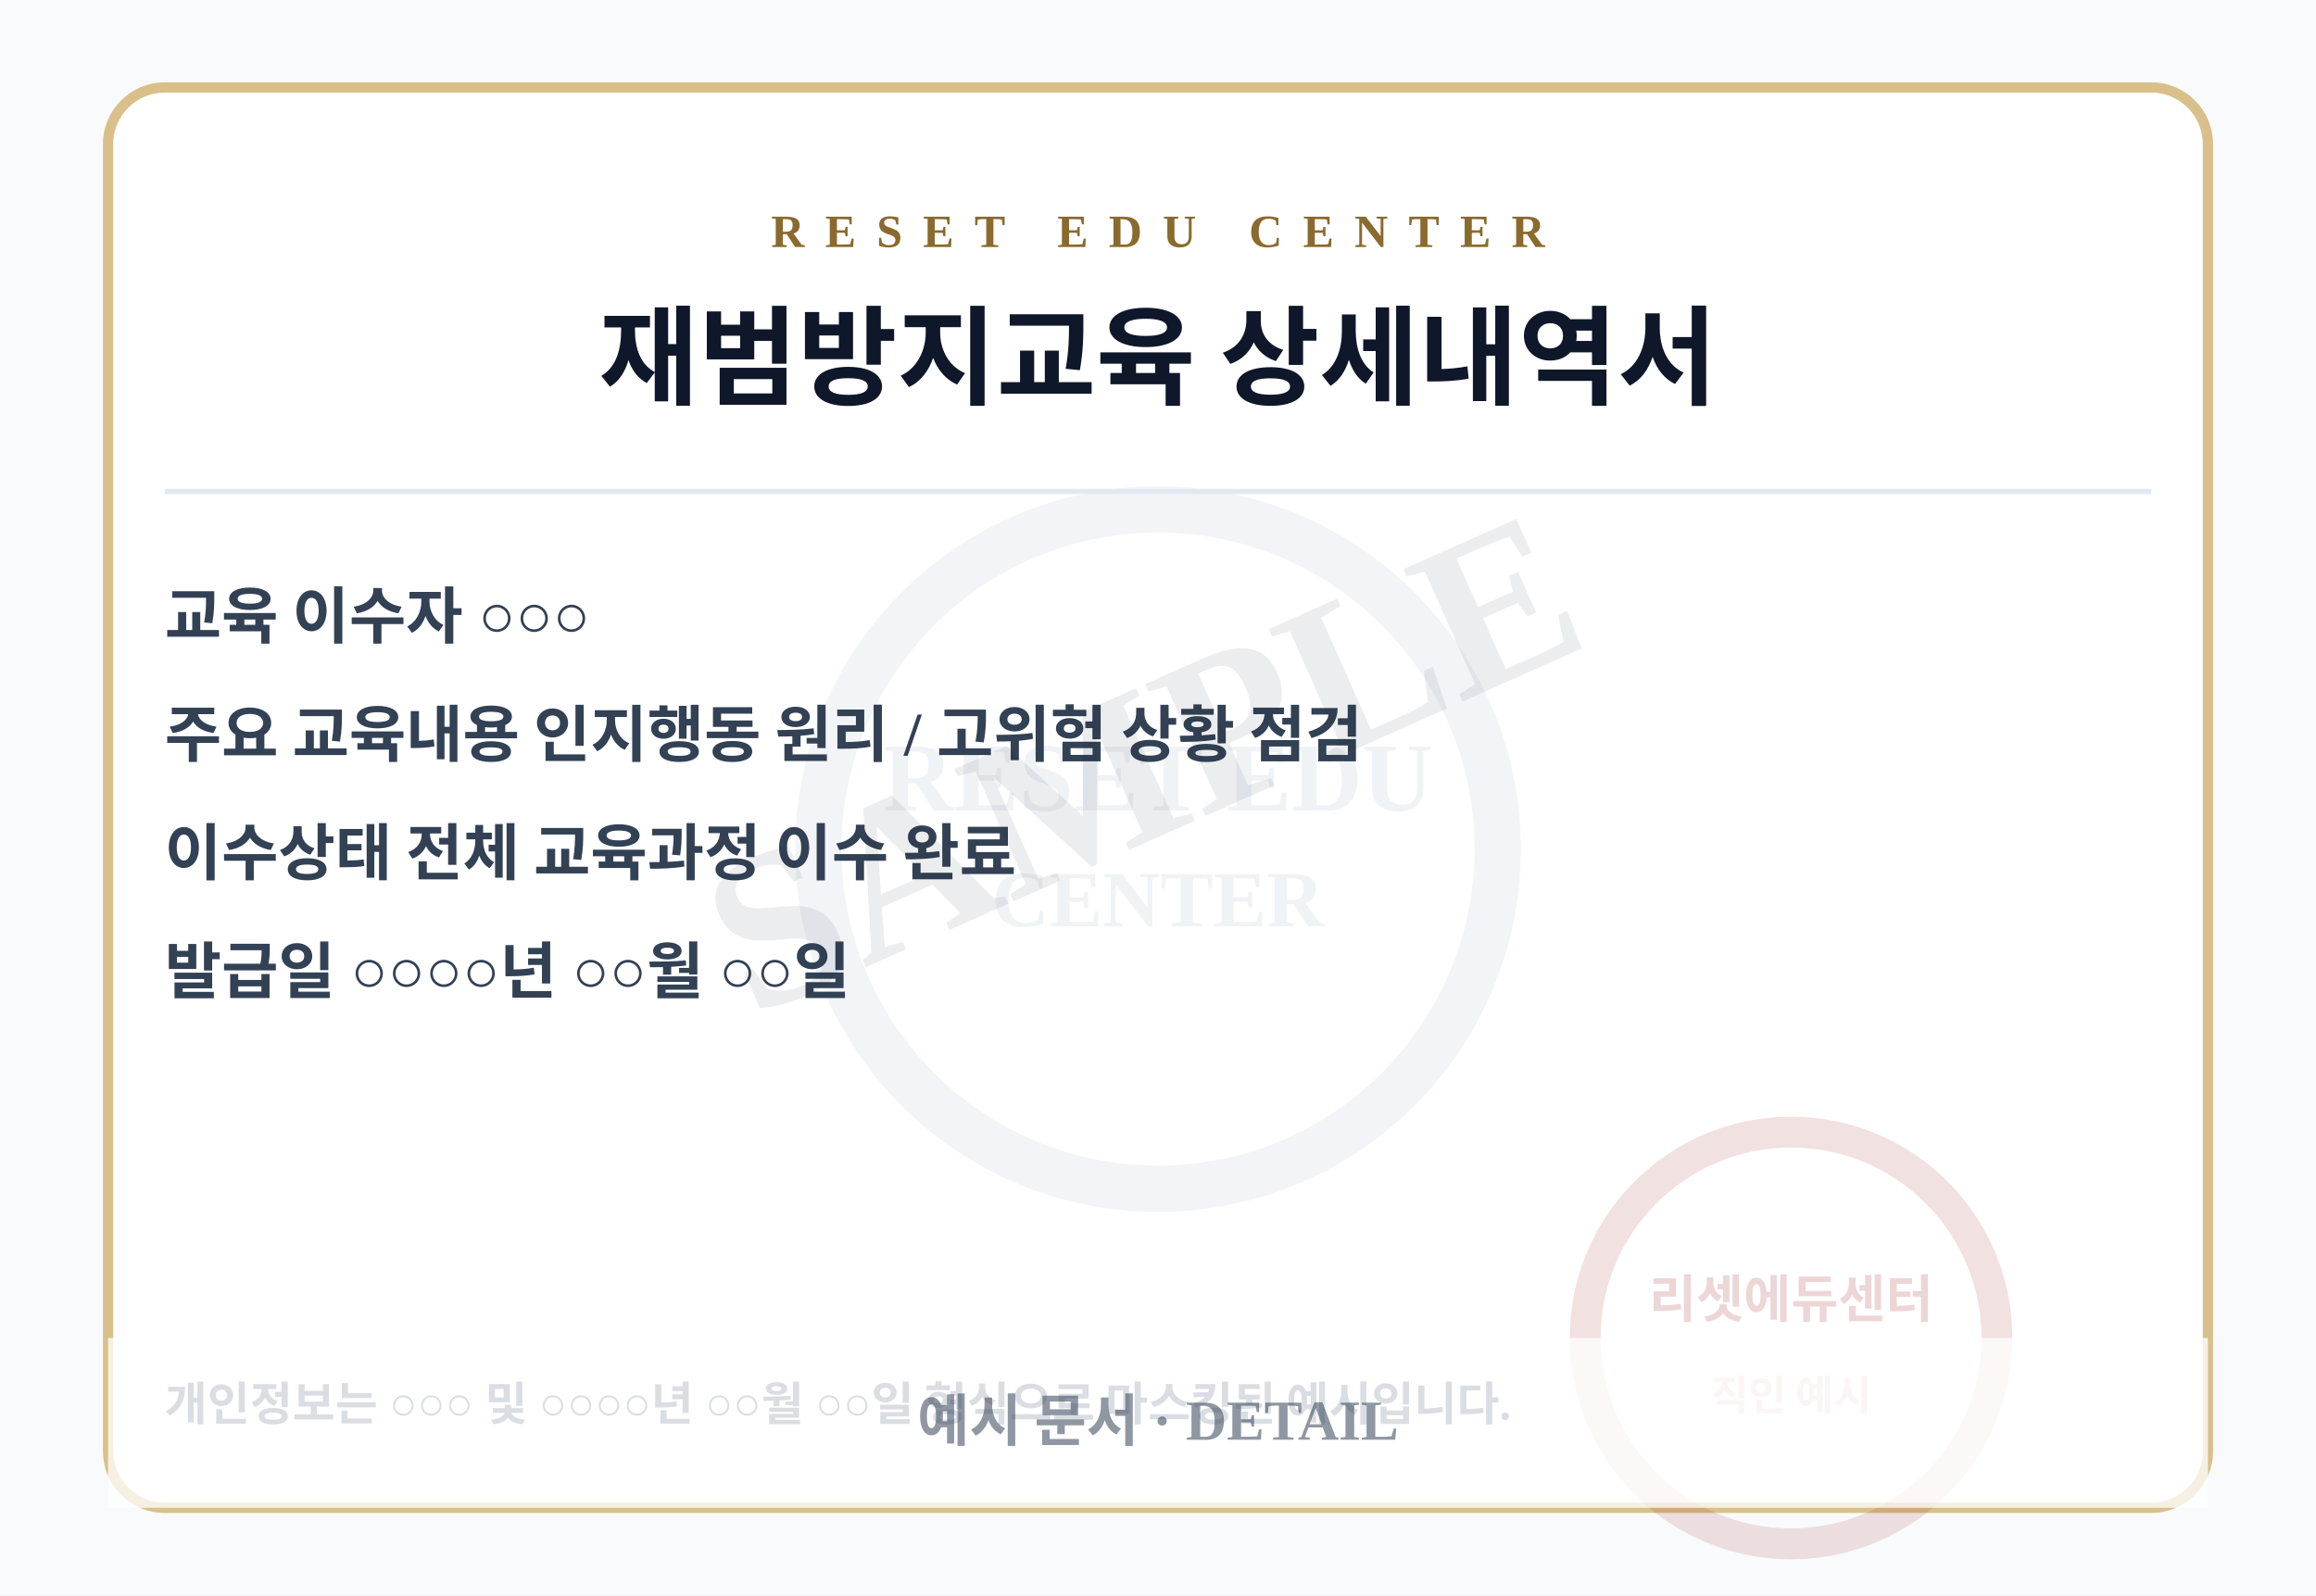
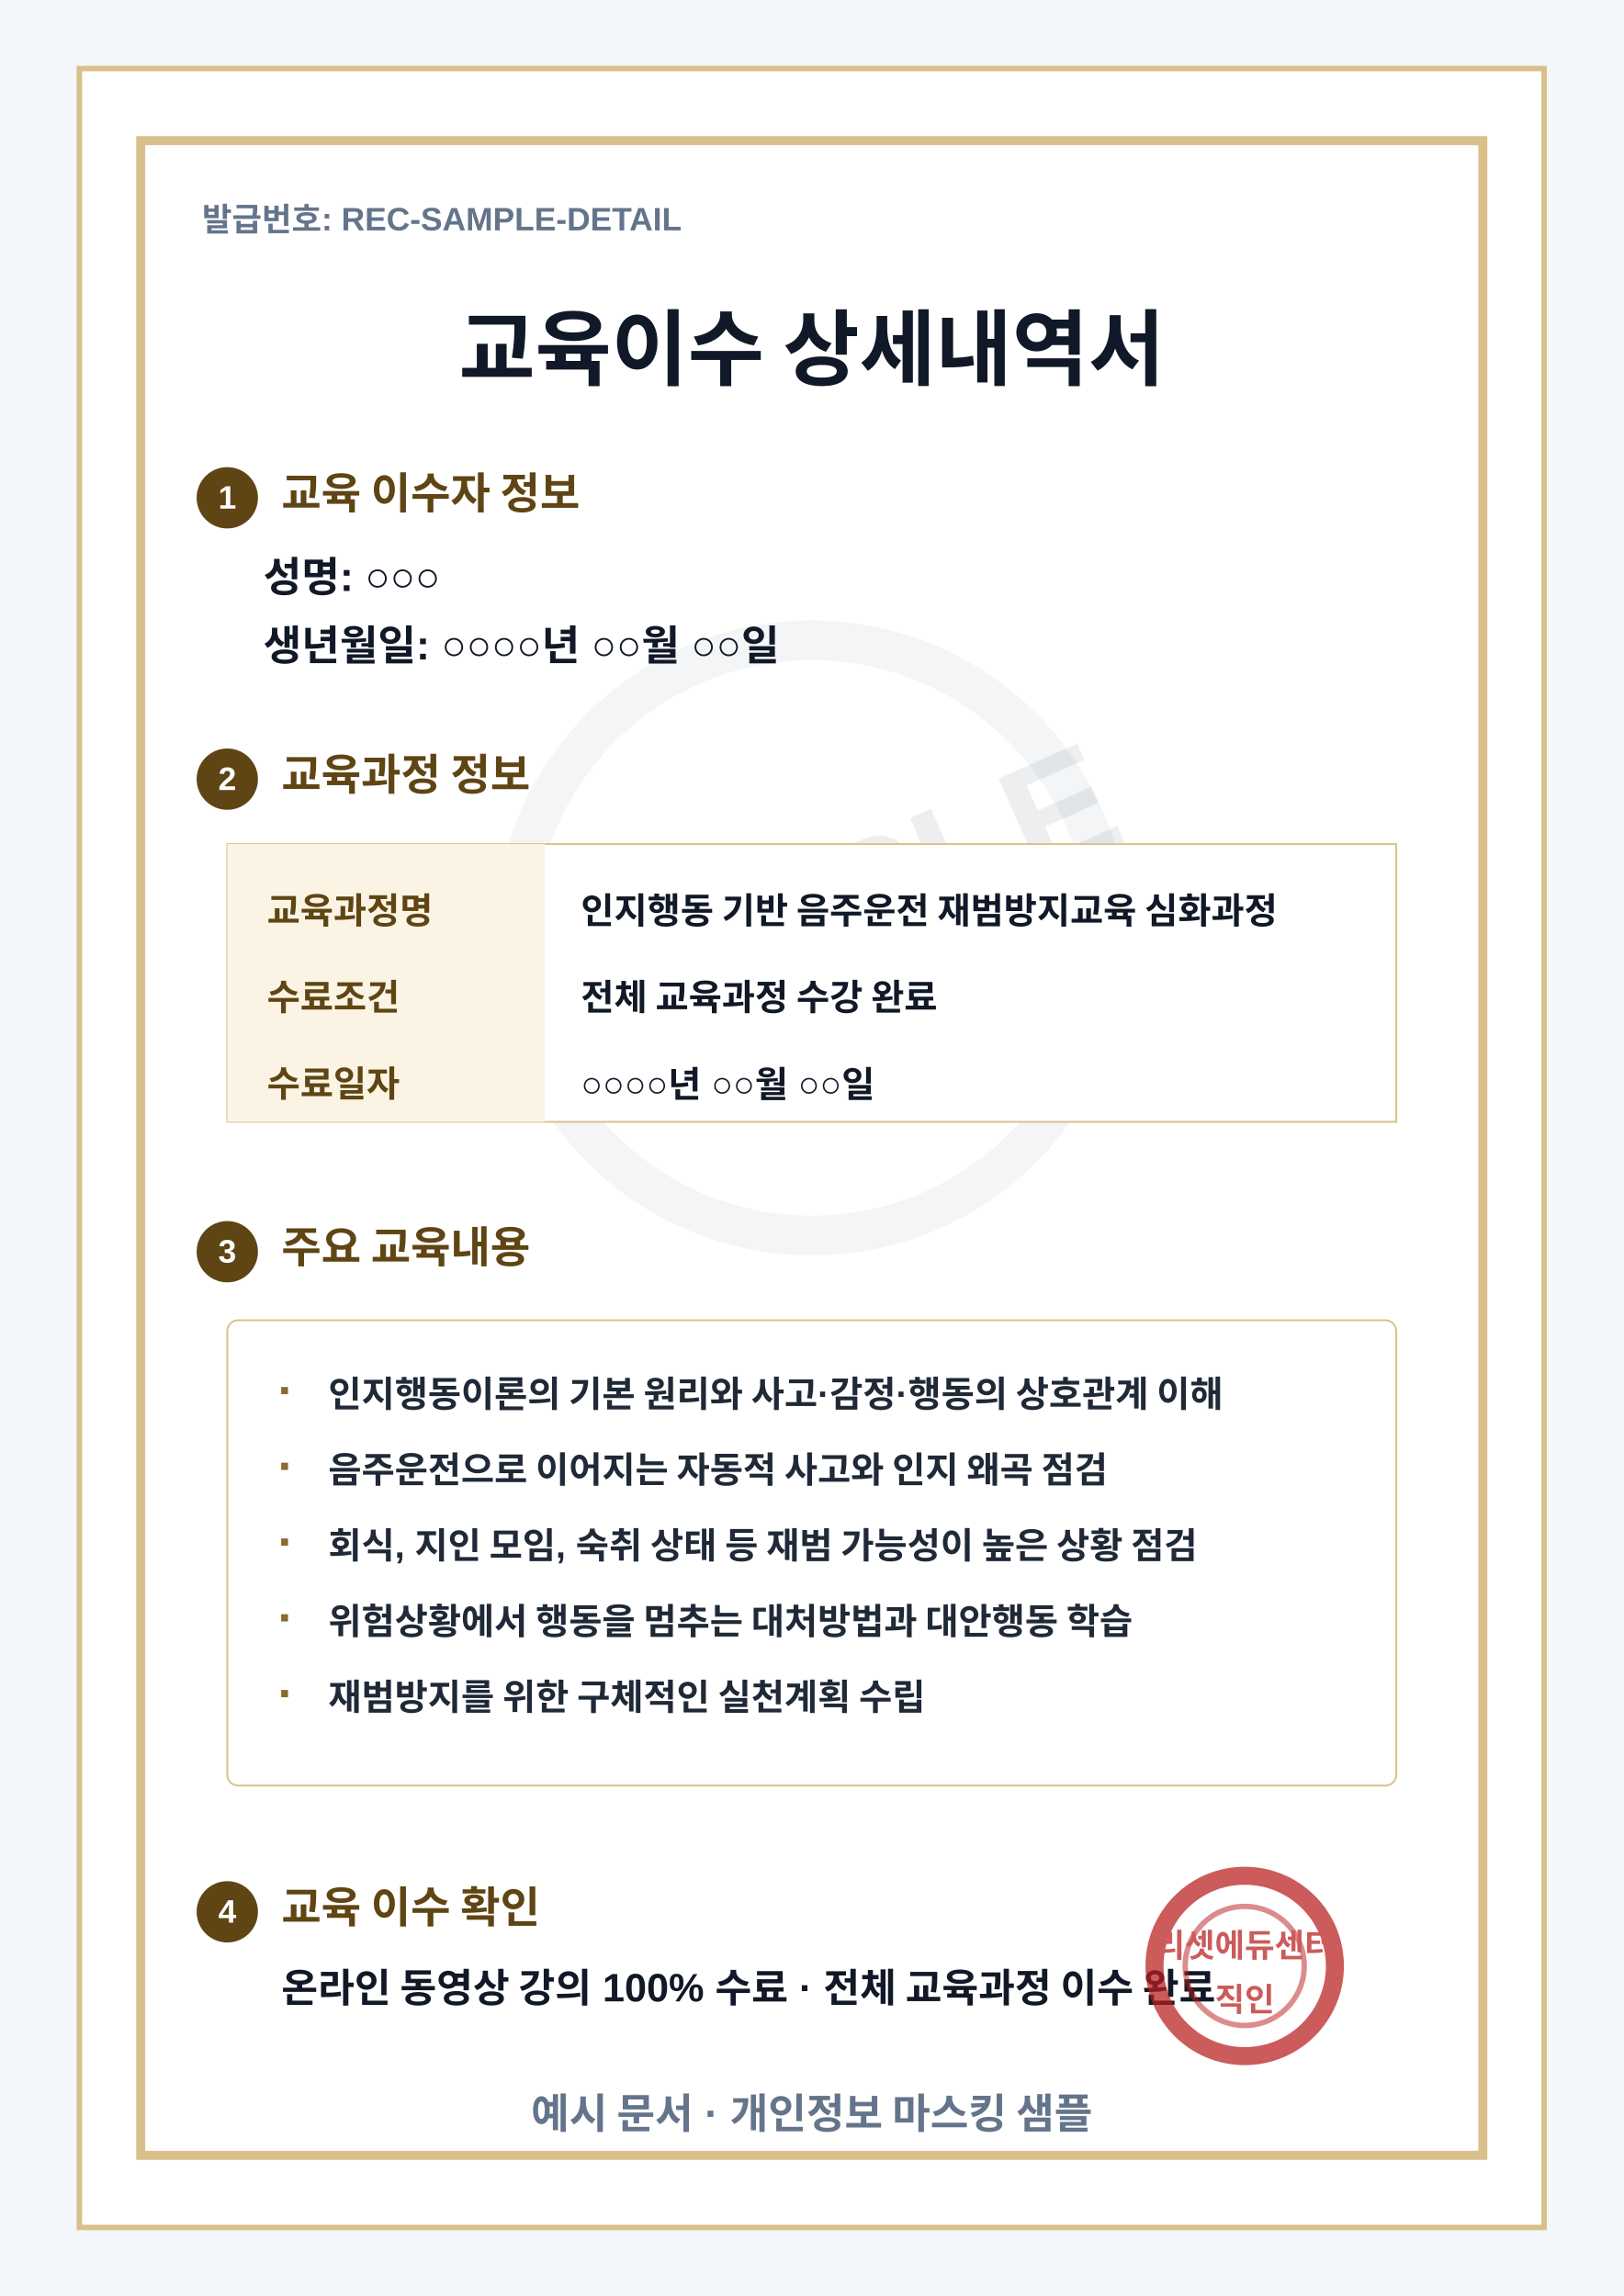
- <svg xmlns="http://www.w3.org/2000/svg" width="900" height="620" viewBox="0 0 900 620" role="img" aria-label="재범방지교육 상세내역서 예시 문서">
-   <rect width="900" height="620" fill="#f8fafc" />
-   <rect x="42" y="34" width="816" height="552" rx="22" fill="#ffffff" stroke="#d9c08a" stroke-width="4" />
-   <circle cx="450" cy="330" r="132" fill="none" stroke="#173968" stroke-width="18" opacity="0.055" />
-   <text x="450" y="315" text-anchor="middle" font-size="38" font-weight="900" fill="#173968" opacity="0.065">RESET EDU</text>
-   <text x="450" y="360" text-anchor="middle" font-size="31" font-weight="900" fill="#173968" opacity="0.065">CENTER</text>
-   <text x="450" y="96" text-anchor="middle" font-size="18" font-weight="800" letter-spacing="8" fill="#8a6a2d">RESET EDU CENTER</text>
-   <text x="450" y="154" text-anchor="middle" font-size="42" font-weight="900" fill="#0f172a">재범방지교육 상세내역서</text>
-   <rect x="64" y="190" width="772" height="2" fill="#e2e8f0" />
-   <text x="64" y="248" font-size="24" font-weight="600" fill="#334155">교육 이수자  ○○○</text>
-   <text x="64" y="294" font-size="24" font-weight="600" fill="#334155">주요 교육내용  인지행동 원리 / 고위험 상황 점검</text>
-   <text x="64" y="340" font-size="24" font-weight="600" fill="#334155">이수상태  전체 교육과정 이수 완료</text>
-   <text x="64" y="386" font-size="24" font-weight="600" fill="#334155">발급일  ○○○○년 ○○월 ○○일</text>
-   <rect x="616" y="440" width="160" height="160" rx="80" fill="none" stroke="#991b1b" stroke-width="12" opacity="0.13" />
-   <text x="696" y="512" text-anchor="middle" font-size="20" font-weight="900" fill="#991b1b" opacity="0.18">리셋에듀센터</text>
-   <text x="696" y="548" text-anchor="middle" font-size="16" font-weight="900" fill="#991b1b" opacity="0.18">직인 예시</text>
-   <g transform="rotate(-24 450 310)">
-     <text x="450" y="324" text-anchor="middle" font-size="86" font-weight="900" fill="#0f172a" opacity="0.08">SAMPLE</text>
+ <svg xmlns="http://www.w3.org/2000/svg" width="900" height="1273" viewBox="0 0 900 1273" role="img" aria-label="재범방지교육 상세내역서 예시">
+   <rect width="900" height="1273" fill="#f3f6fa" />
+   <rect x="44" y="38" width="812" height="1197" fill="#ffffff" stroke="#d9c08a" stroke-width="3" />
+   <rect x="78" y="78" width="744" height="1117" fill="#ffffff" stroke="#d9c08a" stroke-width="5" />
+   <g opacity="0.052">
+     <circle cx="450" cy="520" r="165" fill="none" stroke="#173968" stroke-width="22" />
+     <text x="450" y="505" text-anchor="middle" font-family="Arial, 'Noto Sans KR', sans-serif" font-size="42" font-weight="900" fill="#173968">RESET EDU</text>
+     <text x="450" y="555" text-anchor="middle" font-family="Arial, 'Noto Sans KR', sans-serif" font-size="36" font-weight="900" fill="#173968">CENTER</text>
  </g>
-   <text x="64" y="552" font-size="18" font-weight="700" fill="#64748b">개인정보는 ○○○ 및 ○○○○년 ○○월 ○○일 형식으로 마스킹된 예시입니다.</text>
-   <rect x="42" y="520" width="816" height="66" fill="#ffffff" opacity="0.76" />
-   <text x="450" y="560" text-anchor="middle" font-size="22" font-weight="900" fill="#334155" opacity="0.55">예시 문서 · DETAIL</text>
+   <g transform="rotate(-24 450 520)">
+     <text opacity="0.075" x="450" y="542" text-anchor="middle" font-family="Arial, 'Noto Sans KR', sans-serif" font-size="88" font-weight="900" fill="#0f172a">SAMPLE</text>
+   </g>
+   <text x="112" y="128" text-anchor="start" font-family="Arial, 'Noto Sans KR', sans-serif" font-size="18" font-weight="800" fill="#64748b">발급번호: REC-SAMPLE-DETAIL</text>
+   <text x="450" y="210" text-anchor="middle" font-family="Arial, 'Noto Sans KR', sans-serif" font-size="46" font-weight="900" fill="#111827">교육이수 상세내역서</text>
+   <circle cx="126" cy="276" r="17" fill="#5f4514" />
+   <text x="126" y="282" text-anchor="middle" font-family="Arial, 'Noto Sans KR', sans-serif" font-size="18" font-weight="900" fill="#ffffff">1</text>
+   <text x="156" y="282" text-anchor="start" font-family="Arial, 'Noto Sans KR', sans-serif" font-size="24" font-weight="900" fill="#5f4514">교육 이수자 정보</text>
+   <text x="146" y="328" text-anchor="start" font-family="Arial, 'Noto Sans KR', sans-serif" font-size="23" font-weight="800" fill="#111827">성명: ○○○</text>
+   <text x="146" y="366" text-anchor="start" font-family="Arial, 'Noto Sans KR', sans-serif" font-size="23" font-weight="800" fill="#111827">생년월일: ○○○○년 ○○월 ○○일</text>
+   <circle cx="126" cy="432" r="17" fill="#5f4514" />
+   <text x="126" y="438" text-anchor="middle" font-family="Arial, 'Noto Sans KR', sans-serif" font-size="18" font-weight="900" fill="#ffffff">2</text>
+   <text x="156" y="438" text-anchor="start" font-family="Arial, 'Noto Sans KR', sans-serif" font-size="24" font-weight="900" fill="#5f4514">교육과정 정보</text>
+   <rect x="126" y="468" width="648" height="154" fill="#ffffff" stroke="#d9c08a" />
+   <rect x="126" y="468" width="176" height="154" fill="#fbf4e4" />
+   <text x="148" y="512" text-anchor="start" font-family="Arial, 'Noto Sans KR', sans-serif" font-size="20" font-weight="900" fill="#5f4514">교육과정명</text>
+   <text x="322" y="512" text-anchor="start" font-family="Arial, 'Noto Sans KR', sans-serif" font-size="20" font-weight="800" fill="#111827">인지행동 기반 음주운전 재범방지교육 심화과정</text>
+   <text x="148" y="560" text-anchor="start" font-family="Arial, 'Noto Sans KR', sans-serif" font-size="20" font-weight="900" fill="#5f4514">수료조건</text>
+   <text x="322" y="560" text-anchor="start" font-family="Arial, 'Noto Sans KR', sans-serif" font-size="20" font-weight="800" fill="#111827">전체 교육과정 수강 완료</text>
+   <text x="148" y="608" text-anchor="start" font-family="Arial, 'Noto Sans KR', sans-serif" font-size="20" font-weight="900" fill="#5f4514">수료일자</text>
+   <text x="322" y="608" text-anchor="start" font-family="Arial, 'Noto Sans KR', sans-serif" font-size="20" font-weight="800" fill="#111827">○○○○년 ○○월 ○○일</text>
+   <circle cx="126" cy="694" r="17" fill="#5f4514" />
+   <text x="126" y="700" text-anchor="middle" font-family="Arial, 'Noto Sans KR', sans-serif" font-size="18" font-weight="900" fill="#ffffff">3</text>
+   <text x="156" y="700" text-anchor="start" font-family="Arial, 'Noto Sans KR', sans-serif" font-size="24" font-weight="900" fill="#5f4514">주요 교육내용</text>
+   <rect x="126" y="732" width="648" height="258" rx="6" fill="#ffffff" stroke="#d9c08a" />
+   <text x="154" y="780" text-anchor="start" font-family="Arial, 'Noto Sans KR', sans-serif" font-size="27" font-weight="900" fill="#8a6a2d">·</text>
+   <text x="182" y="780" text-anchor="start" font-family="Arial, 'Noto Sans KR', sans-serif" font-size="20" font-weight="800" fill="#1f2937">인지행동이론의 기본 원리와 사고·감정·행동의 상호관계 이해</text>
+   <text x="154" y="822" text-anchor="start" font-family="Arial, 'Noto Sans KR', sans-serif" font-size="27" font-weight="900" fill="#8a6a2d">·</text>
+   <text x="182" y="822" text-anchor="start" font-family="Arial, 'Noto Sans KR', sans-serif" font-size="20" font-weight="800" fill="#1f2937">음주운전으로 이어지는 자동적 사고와 인지 왜곡 점검</text>
+   <text x="154" y="864" text-anchor="start" font-family="Arial, 'Noto Sans KR', sans-serif" font-size="27" font-weight="900" fill="#8a6a2d">·</text>
+   <text x="182" y="864" text-anchor="start" font-family="Arial, 'Noto Sans KR', sans-serif" font-size="20" font-weight="800" fill="#1f2937">회식, 지인 모임, 숙취 상태 등 재범 가능성이 높은 상황 점검</text>
+   <text x="154" y="906" text-anchor="start" font-family="Arial, 'Noto Sans KR', sans-serif" font-size="27" font-weight="900" fill="#8a6a2d">·</text>
+   <text x="182" y="906" text-anchor="start" font-family="Arial, 'Noto Sans KR', sans-serif" font-size="20" font-weight="800" fill="#1f2937">위험상황에서 행동을 멈추는 대처방법과 대안행동 학습</text>
+   <text x="154" y="948" text-anchor="start" font-family="Arial, 'Noto Sans KR', sans-serif" font-size="27" font-weight="900" fill="#8a6a2d">·</text>
+   <text x="182" y="948" text-anchor="start" font-family="Arial, 'Noto Sans KR', sans-serif" font-size="20" font-weight="800" fill="#1f2937">재범방지를 위한 구체적인 실천계획 수립</text>
+   <circle cx="126" cy="1060" r="17" fill="#5f4514" />
+   <text x="126" y="1066" text-anchor="middle" font-family="Arial, 'Noto Sans KR', sans-serif" font-size="18" font-weight="900" fill="#ffffff">4</text>
+   <text x="156" y="1066" text-anchor="start" font-family="Arial, 'Noto Sans KR', sans-serif" font-size="24" font-weight="900" fill="#5f4514">교육 이수 확인</text>
+   <text x="156" y="1110" text-anchor="start" font-family="Arial, 'Noto Sans KR', sans-serif" font-size="22" font-weight="900" fill="#111827">온라인 동영상 강의 100% 수료 · 전체 교육과정 이수 완료</text>
+   <g opacity="0.72">
+     <circle cx="690" cy="1090" r="50" fill="none" stroke="#b91c1c" stroke-width="10" />
+     <circle cx="690" cy="1090" r="33" fill="none" stroke="#b91c1c" stroke-width="3" opacity="0.7" />
+     <text x="690" y="1085" text-anchor="middle" font-family="Arial, 'Noto Sans KR', sans-serif" font-size="18" font-weight="900" fill="#b91c1c">리셋에듀센터</text>
+     <text x="690" y="1115" text-anchor="middle" font-family="Arial, 'Noto Sans KR', sans-serif" font-size="18" font-weight="900" fill="#b91c1c">직인</text>
+   </g>
+   <text x="450" y="1180" text-anchor="middle" font-family="Arial, 'Noto Sans KR', sans-serif" font-size="23" font-weight="900" fill="#64748b">예시 문서 · 개인정보 마스킹 샘플</text>
</svg>
